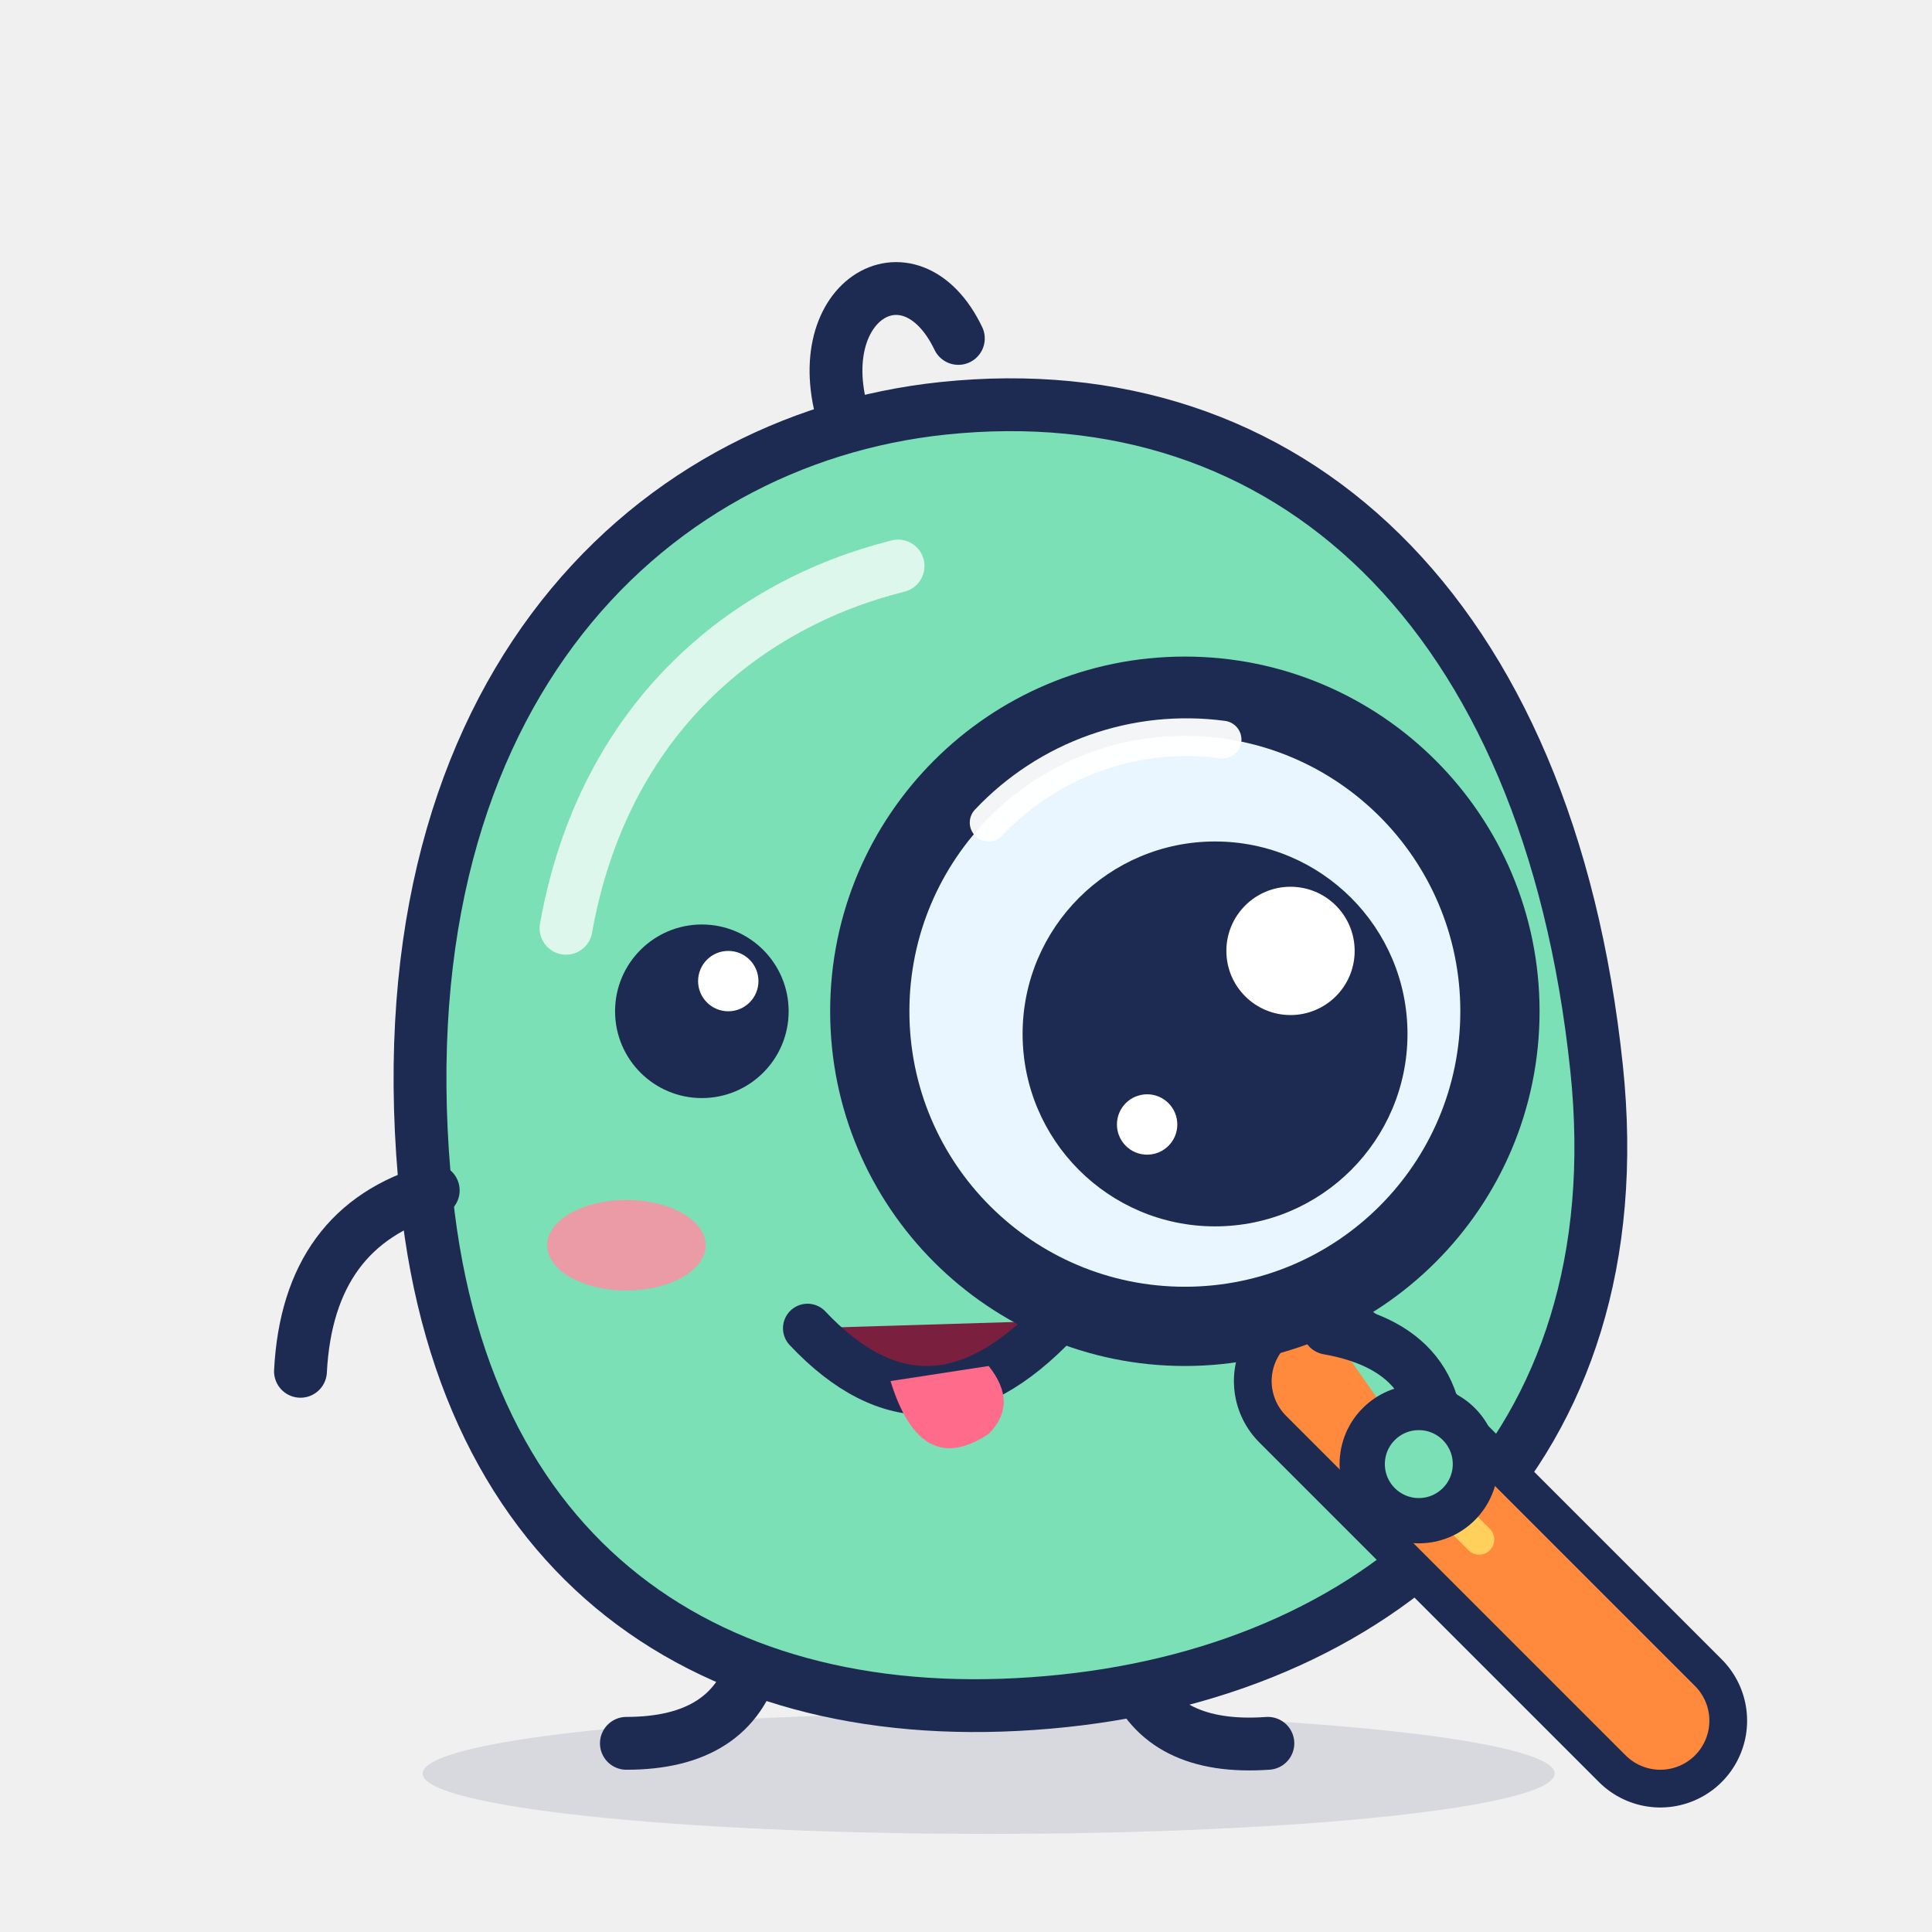
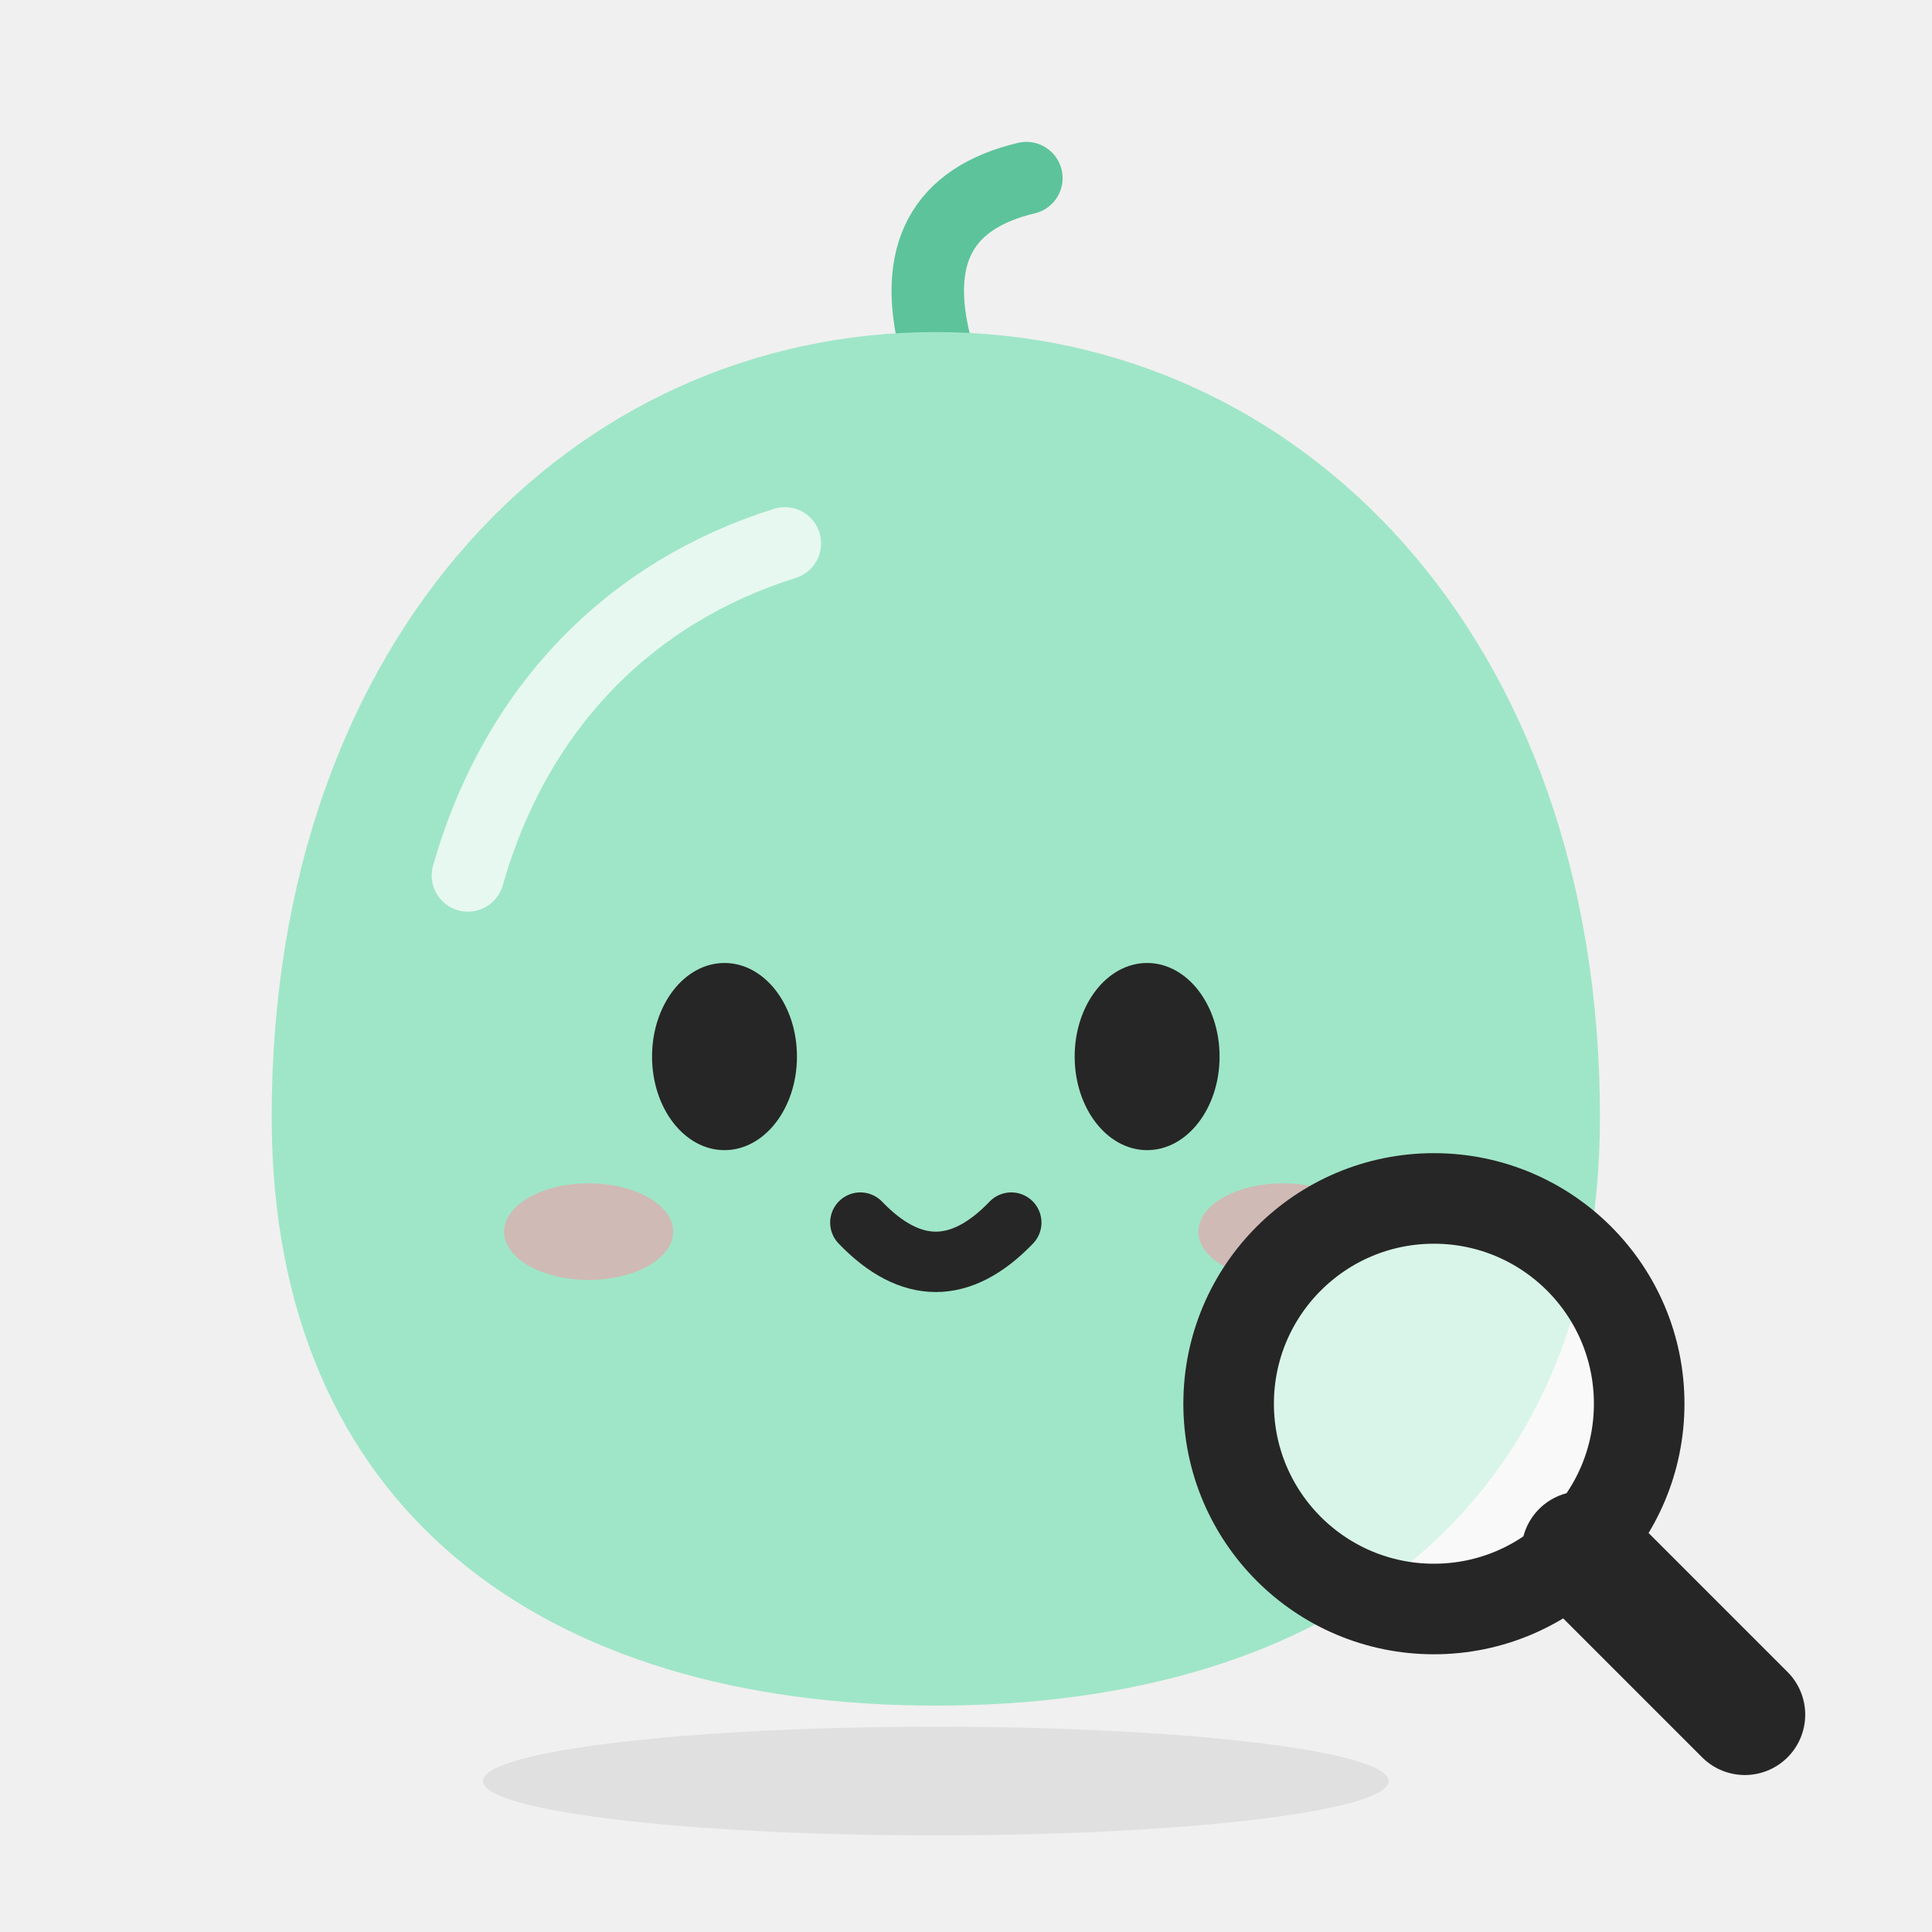
- <svg xmlns="http://www.w3.org/2000/svg" viewBox="0 0 512 512">
-   <ellipse cx="262" cy="470" rx="150" ry="16" fill="#1d2b53" opacity=".12" />
-   <g stroke="#1d2b53" stroke-width="14" stroke-linecap="round" stroke-linejoin="round">
-     <path d="M200 440 q-6 22 -34 22" fill="none" />
-     <path d="M300 444 q8 20 36 18" fill="none" />
-     <g transform="rotate(-6 262 300)">
-       <path d="M112 302 C112 170 190 108 270 108 C362 108 424 178 424 300 C424 402 352 452 266 452 C176 452 112 402 112 302 Z" fill="#7be0b5" />
-       <path d="M244 110 C236 76 266 62 276 90" fill="none" />
-       <path d="M114 300 q-34 6 -40 44" fill="none" />
-     </g>
+ <svg xmlns="http://www.w3.org/2000/svg" viewBox="0 0 64 64">
+   <ellipse cx="31" cy="59" rx="15" ry="1.8" fill="#000" opacity=".07" />
+   <path d="M31 11.5q-1.2-4.6 3-5.6" stroke="#5cc39a" stroke-width="2.4" stroke-linecap="round" fill="none" />
+   <path d="M9 37C9 21 19 11 31 11S53 21 53 37C53 50 44 56.5 31 56.5S9 50 9 37Z" fill="#9fe5c7" />
+   <path d="M15.5 29c1.6-5.6 5.4-9.4 10.5-11" stroke="#fff" stroke-width="2.4" stroke-linecap="round" fill="none" opacity=".75" />
+   <g class="eye">
+     <ellipse cx="24" cy="35" rx="2.4" ry="3.1" fill="#262626" />
+     <ellipse cx="38" cy="35" rx="2.4" ry="3.1" fill="#262626" />
  </g>
-   <path d="M150 246 C160 190 198 160 238 150" stroke="#fff" stroke-width="14" stroke-linecap="round" fill="none" opacity=".75" />
-   <circle cx="186" cy="268" r="23" fill="#1d2b53" />
-   <circle cx="193" cy="260" r="8" fill="#fff" />
-   <ellipse cx="166" cy="330" rx="21" ry="12" fill="#ff8fa3" opacity=".85" />
-   <path d="M214 352 Q246 386 280 350" stroke="#1d2b53" stroke-width="13" stroke-linecap="round" fill="#7a1f3d" />
-   <path d="M236 366 q8 26 26 14 q8 -8 0 -18 z" fill="#ff6b8b" />
-   <path d="M350 366 L440 456" stroke="#1d2b53" stroke-width="46" stroke-linecap="round" />
-   <path d="M350 366 L440 456" stroke="#ff8a3d" stroke-width="26" stroke-linecap="round" />
-   <path d="M378 394 l14 14" stroke="#ffd15c" stroke-width="8" stroke-linecap="round" />
-   <circle cx="314" cy="268" r="94" fill="#1d2b53" />
-   <circle cx="314" cy="268" r="73" fill="#eaf6ff" />
-   <circle cx="322" cy="274" r="51" fill="#1d2b53" />
-   <circle cx="342" cy="252" r="17" fill="#fff" />
-   <circle cx="304" cy="298" r="8" fill="#fff" />
-   <path d="M262 218 a72 72 0 0 1 62 -22" stroke="#fff" stroke-width="10" stroke-linecap="round" fill="none" opacity=".95" />
-   <path d="M352 352 q34 6 28 40" stroke="#1d2b53" stroke-width="14" stroke-linecap="round" fill="#7be0b5" />
-   <circle cx="376" cy="388" r="15" fill="#7be0b5" stroke="#1d2b53" stroke-width="12" />
+   <ellipse cx="19.5" cy="40.8" rx="2.8" ry="1.6" fill="#ff8fa3" opacity=".5" />
+   <ellipse cx="42.5" cy="40.8" rx="2.8" ry="1.6" fill="#ff8fa3" opacity=".5" />
+   <path d="M28.5 40.5q2.5 2.6 5 0" stroke="#262626" stroke-width="2" stroke-linecap="round" fill="none" />
+   <g class="handle">
+     <circle cx="47.5" cy="46.5" r="6.8" fill="#fff" fill-opacity=".6" stroke="#262626" stroke-width="3" />
+     <path d="M52.4 51.4l5.4 5.4" stroke="#262626" stroke-width="4" stroke-linecap="round" />
+   </g>
</svg>
